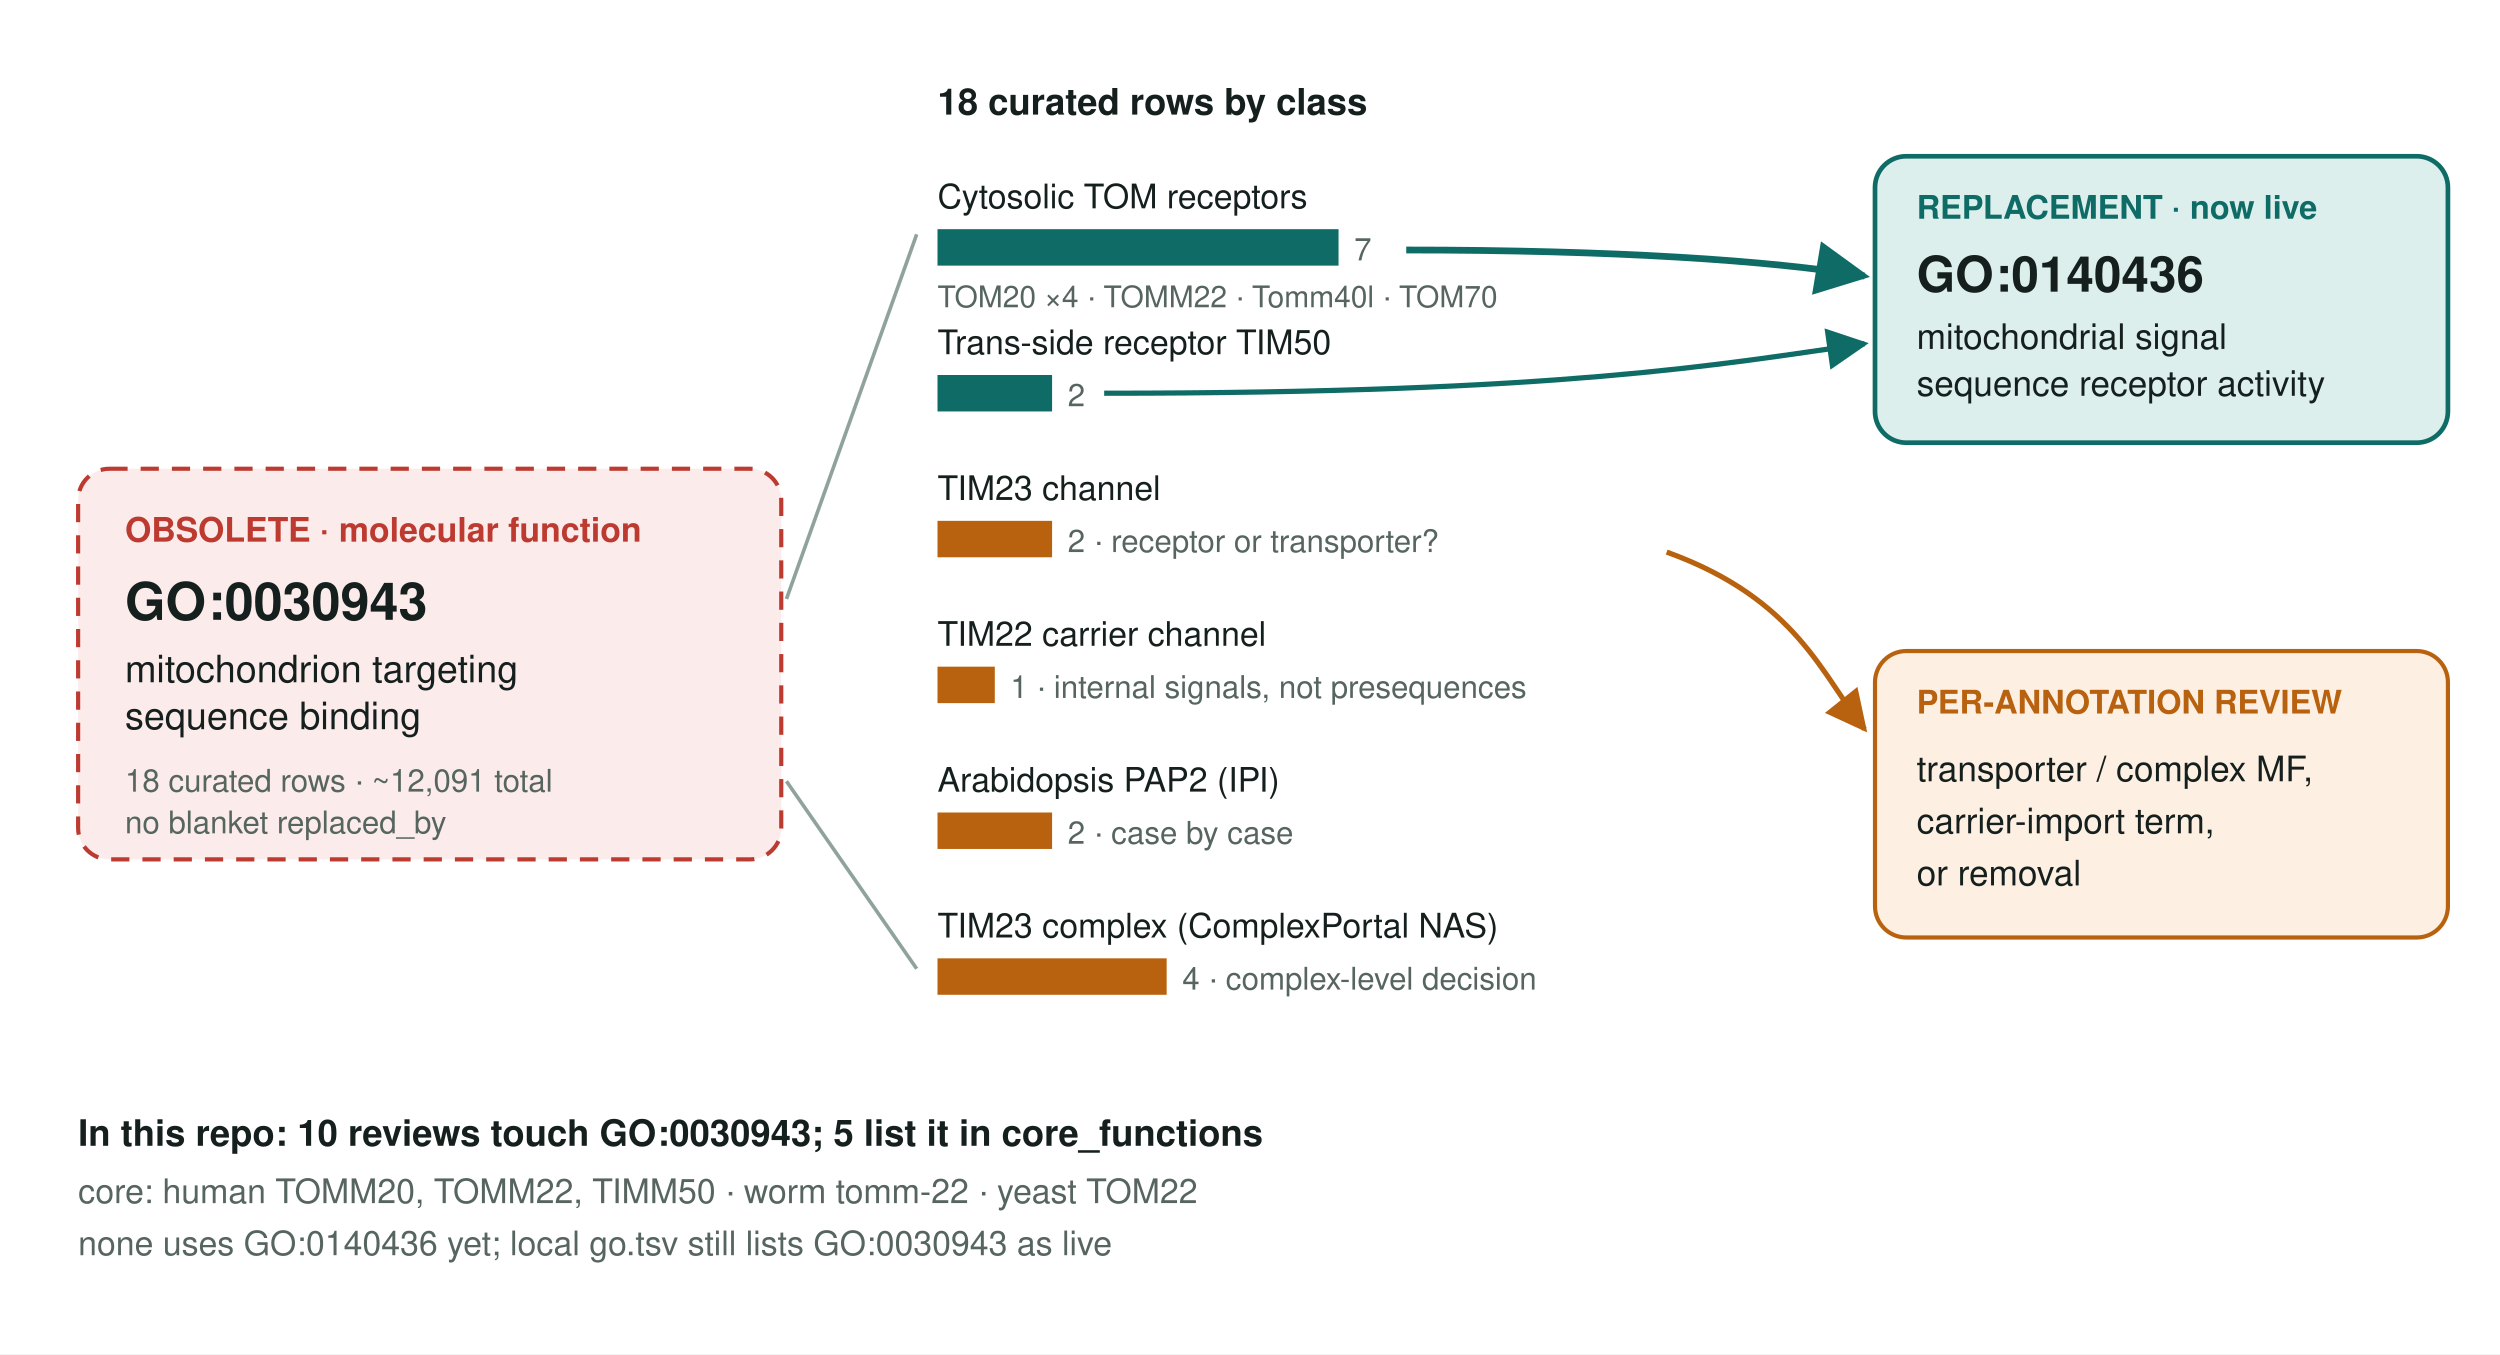
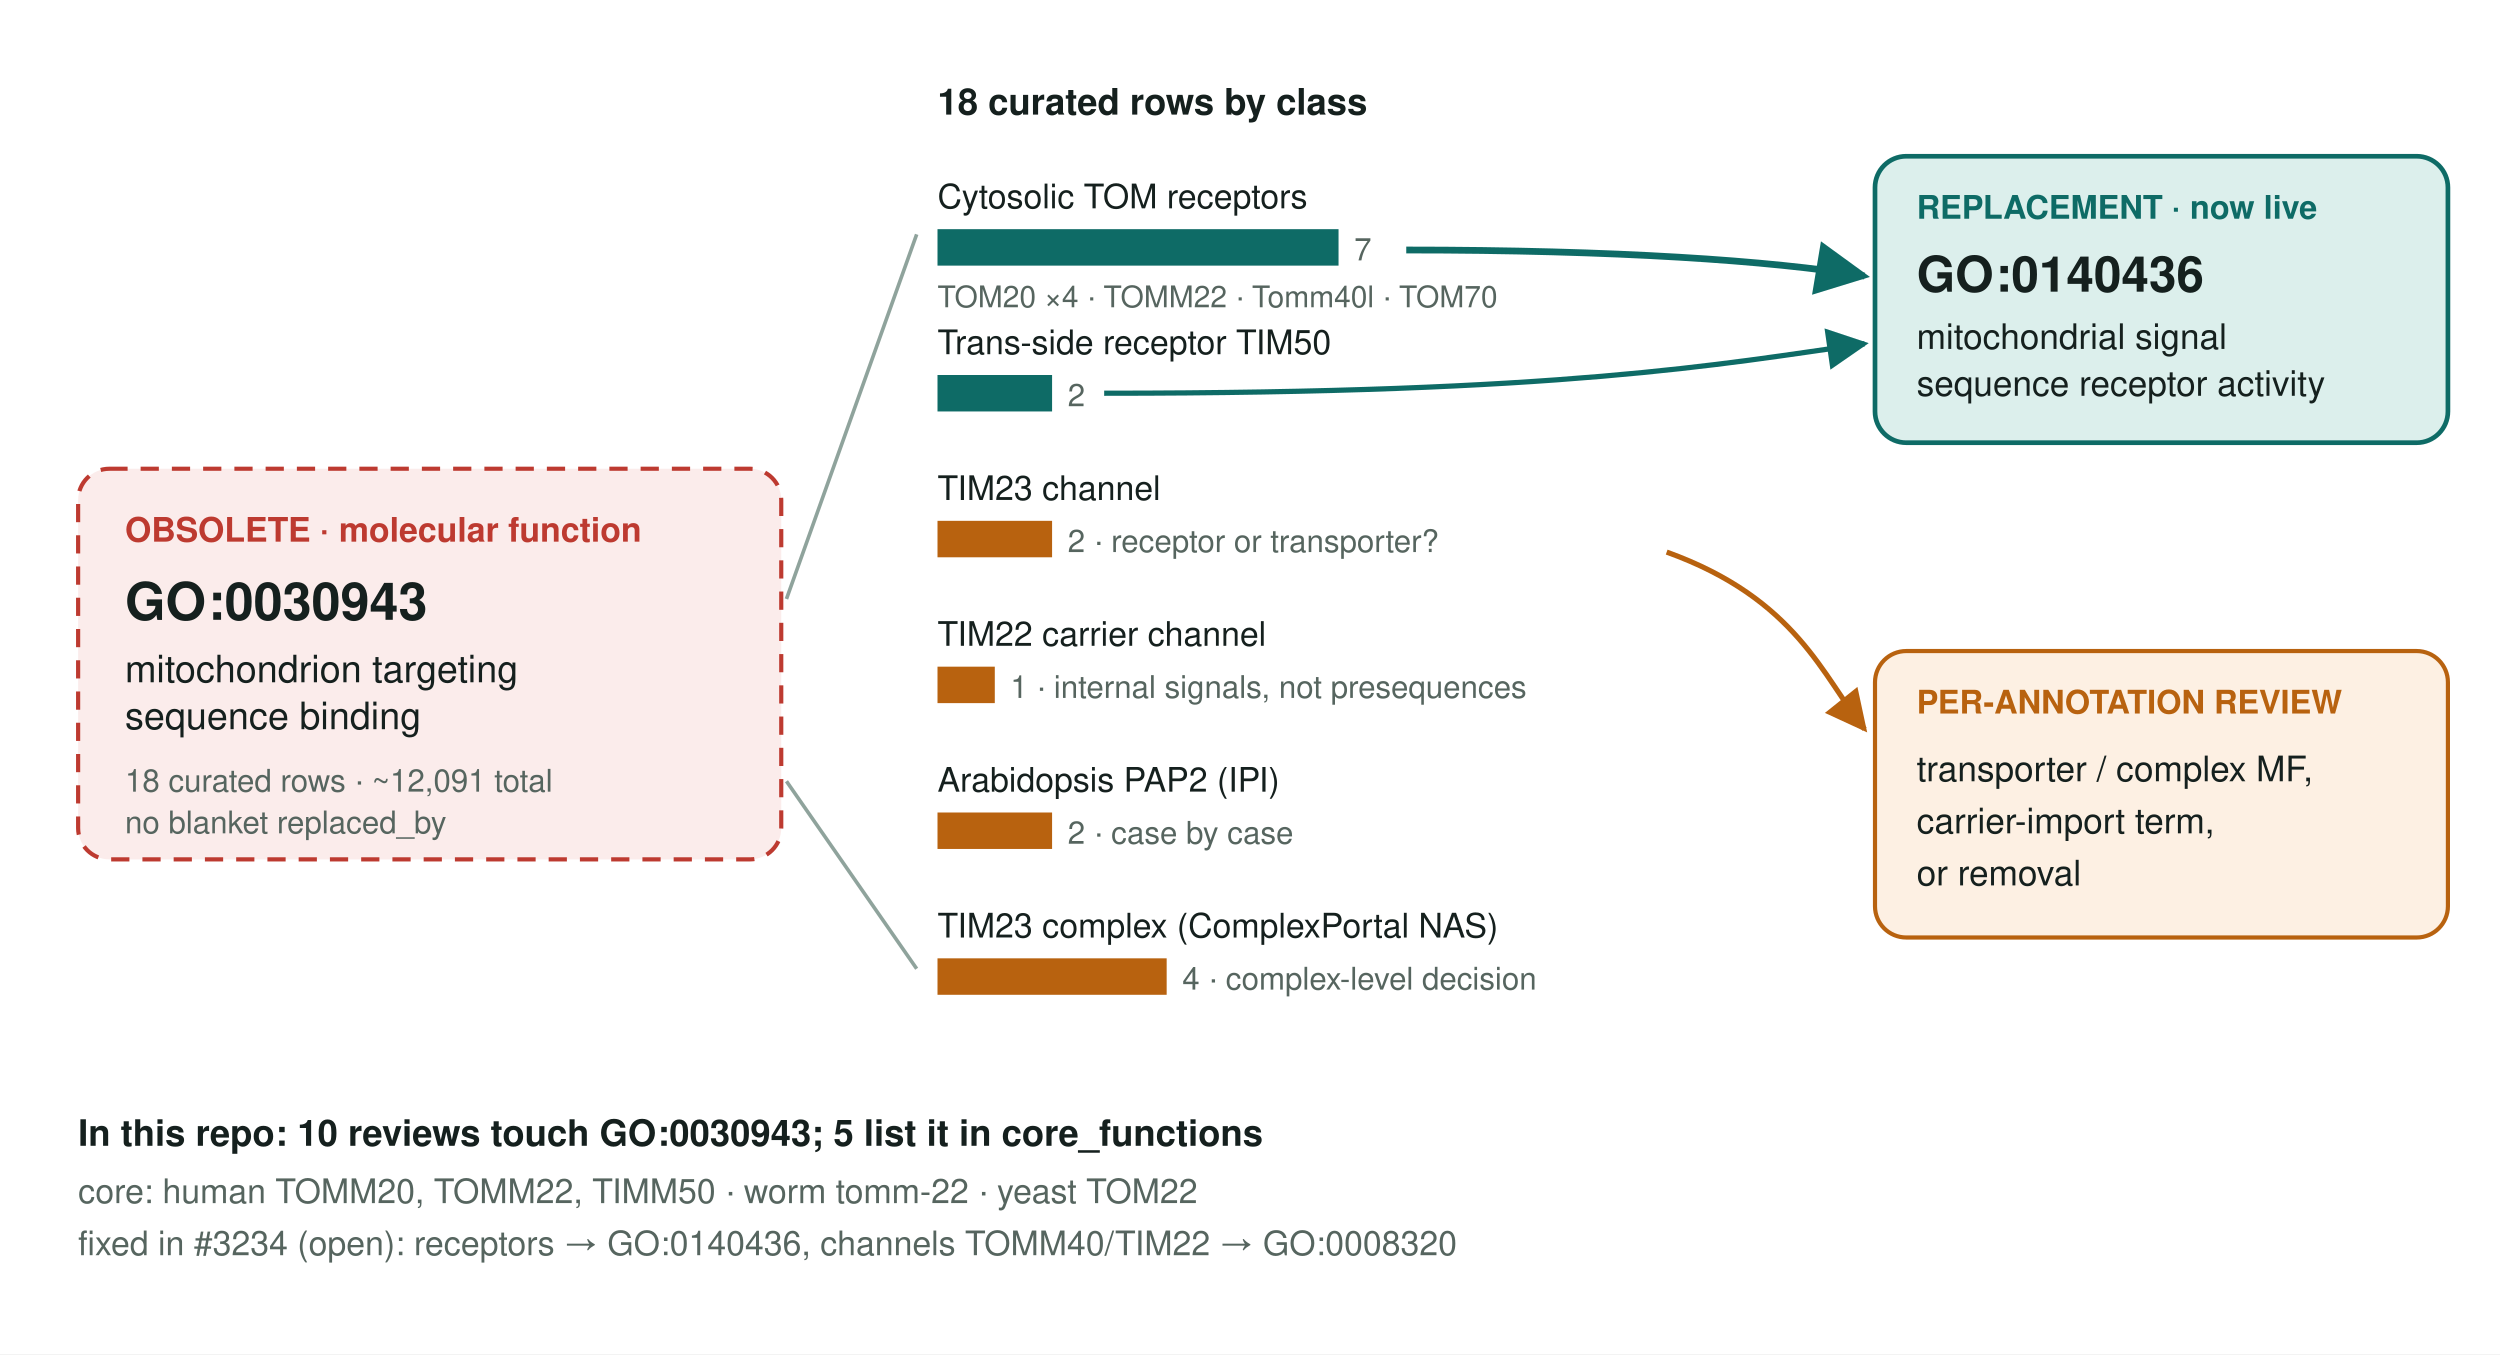
<svg xmlns="http://www.w3.org/2000/svg" viewBox="0 0 960 520" font-family="Helvetica, Arial, sans-serif">
  <defs>
    <marker id="a" viewBox="0 0 10 10" refX="9" refY="5" markerWidth="8" markerHeight="8" orient="auto">
      <path d="M0 0 L10 5 L0 10 z" fill="#0e6b66" />
    </marker>
    <marker id="o" viewBox="0 0 10 10" refX="9" refY="5" markerWidth="8" markerHeight="8" orient="auto">
      <path d="M0 0 L10 5 L0 10 z" fill="#b8620f" />
    </marker>
  </defs>
  <rect width="960" height="520" fill="#ffffff" />
  <rect x="30" y="180" width="270" height="150" rx="12" fill="#fbeceb" stroke="#bd3a30" stroke-width="1.6" stroke-dasharray="7 5" />
  <text x="48" y="208" font-size="13" font-weight="600" fill="#bd3a30">OBSOLETE · molecular function</text>
  <text x="48" y="238" font-size="20" font-weight="600" fill="#15201e">GO:0030943</text>
  <text x="48" y="262" font-size="14.5" fill="#15201e">mitochondrion targeting</text>
  <text x="48" y="280" font-size="14.5" fill="#15201e">sequence binding</text>
  <text x="48" y="304" font-size="12" fill="#56655f">18 curated rows · ~12,091 total</text>
  <text x="48" y="320" font-size="12" fill="#56655f">no blanket replaced_by</text>
  <text x="360" y="44" font-size="14" font-weight="600" fill="#15201e">18 curated rows by class</text>
  <g font-size="13" fill="#15201e">
    <text x="360" y="80">Cytosolic TOM receptors</text>
    <text x="360" y="118" font-size="11.5" fill="#56655f">TOM20 ×4 · TOMM22 · Tomm40l · TOM70</text>
    <rect x="360" y="88" width="154" height="14" fill="#0e6b66" />
    <text x="520" y="100" font-size="12" fill="#56655f">7</text>
    <text x="360" y="136">Trans-side receptor TIM50</text>
    <rect x="360" y="144" width="44" height="14" fill="#0e6b66" />
    <text x="410" y="156" font-size="12" fill="#56655f">2</text>
    <text x="360" y="192">TIM23 channel</text>
    <rect x="360" y="200" width="44" height="14" fill="#b8620f" />
    <text x="410" y="212" font-size="12" fill="#56655f">2 · receptor or transporter?</text>
    <text x="360" y="248">TIM22 carrier channel</text>
    <rect x="360" y="256" width="22" height="14" fill="#b8620f" />
    <text x="388" y="268" font-size="12" fill="#56655f">1 · internal signals, not presequences</text>
    <text x="360" y="304">Arabidopsis PAP2 (IPI)</text>
    <rect x="360" y="312" width="44" height="14" fill="#b8620f" />
    <text x="410" y="324" font-size="12" fill="#56655f">2 · case by case</text>
    <text x="360" y="360">TIM23 complex (ComplexPortal NAS)</text>
    <rect x="360" y="368" width="88" height="14" fill="#b8620f" />
    <text x="454" y="380" font-size="12" fill="#56655f">4 · complex-level decision</text>
  </g>
  <path d="M302 230 L352 90" stroke="#8fa39c" stroke-width="1.4" />
  <path d="M302 300 L352 372" stroke="#8fa39c" stroke-width="1.4" />
  <rect x="720" y="60" width="220" height="110" rx="12" fill="#dcefec" stroke="#0e6b66" stroke-width="1.8" />
  <text x="736" y="84" font-size="12.5" font-weight="600" fill="#0e6b66">REPLACEMENT · now live</text>
  <text x="736" y="112" font-size="19" font-weight="600" fill="#15201e">GO:0140436</text>
  <text x="736" y="134" font-size="13.5" fill="#15201e">mitochondrial signal</text>
  <text x="736" y="152" font-size="13.5" fill="#15201e">sequence receptor activity</text>
  <path d="M540 96 C 620 96, 680 100, 716 106" stroke="#0e6b66" stroke-width="2.6" fill="none" marker-end="url(#a)" />
  <path d="M424 151 C 600 151, 660 140, 716 132" stroke="#0e6b66" stroke-width="2" fill="none" marker-end="url(#a)" />
  <rect x="720" y="250" width="220" height="110" rx="12" fill="#fdf0e3" stroke="#b8620f" stroke-width="1.6" />
  <text x="736" y="274" font-size="12.5" font-weight="600" fill="#b8620f">PER-ANNOTATION REVIEW</text>
  <text x="736" y="300" font-size="13.5" fill="#15201e">transporter / complex MF,</text>
  <text x="736" y="320" font-size="13.5" fill="#15201e">carrier-import term,</text>
  <text x="736" y="340" font-size="13.5" fill="#15201e">or removal</text>
  <path d="M640 212 C 690 230, 700 260, 716 280" stroke="#b8620f" stroke-width="2" fill="none" marker-end="url(#o)" />
  <text x="30" y="440" font-size="14" font-weight="600" fill="#15201e">In this repo: 10 reviews touch GO:0030943; 5 list it in core_functions</text>
  <text x="30" y="462" font-size="13" fill="#56655f">core: human TOMM20, TOMM22, TIMM50 · worm tomm-22 · yeast TOM22</text>
-   <text x="30" y="482" font-size="13" fill="#56655f">none uses GO:0140436 yet; local go.tsv still lists GO:0030943 as live</text>
+   <text x="30" y="482" font-size="13" fill="#56655f">fixed in #3234 (open): receptors → GO:0140436, channels TOMM40/TIM22 → GO:0008320</text>
</svg>
